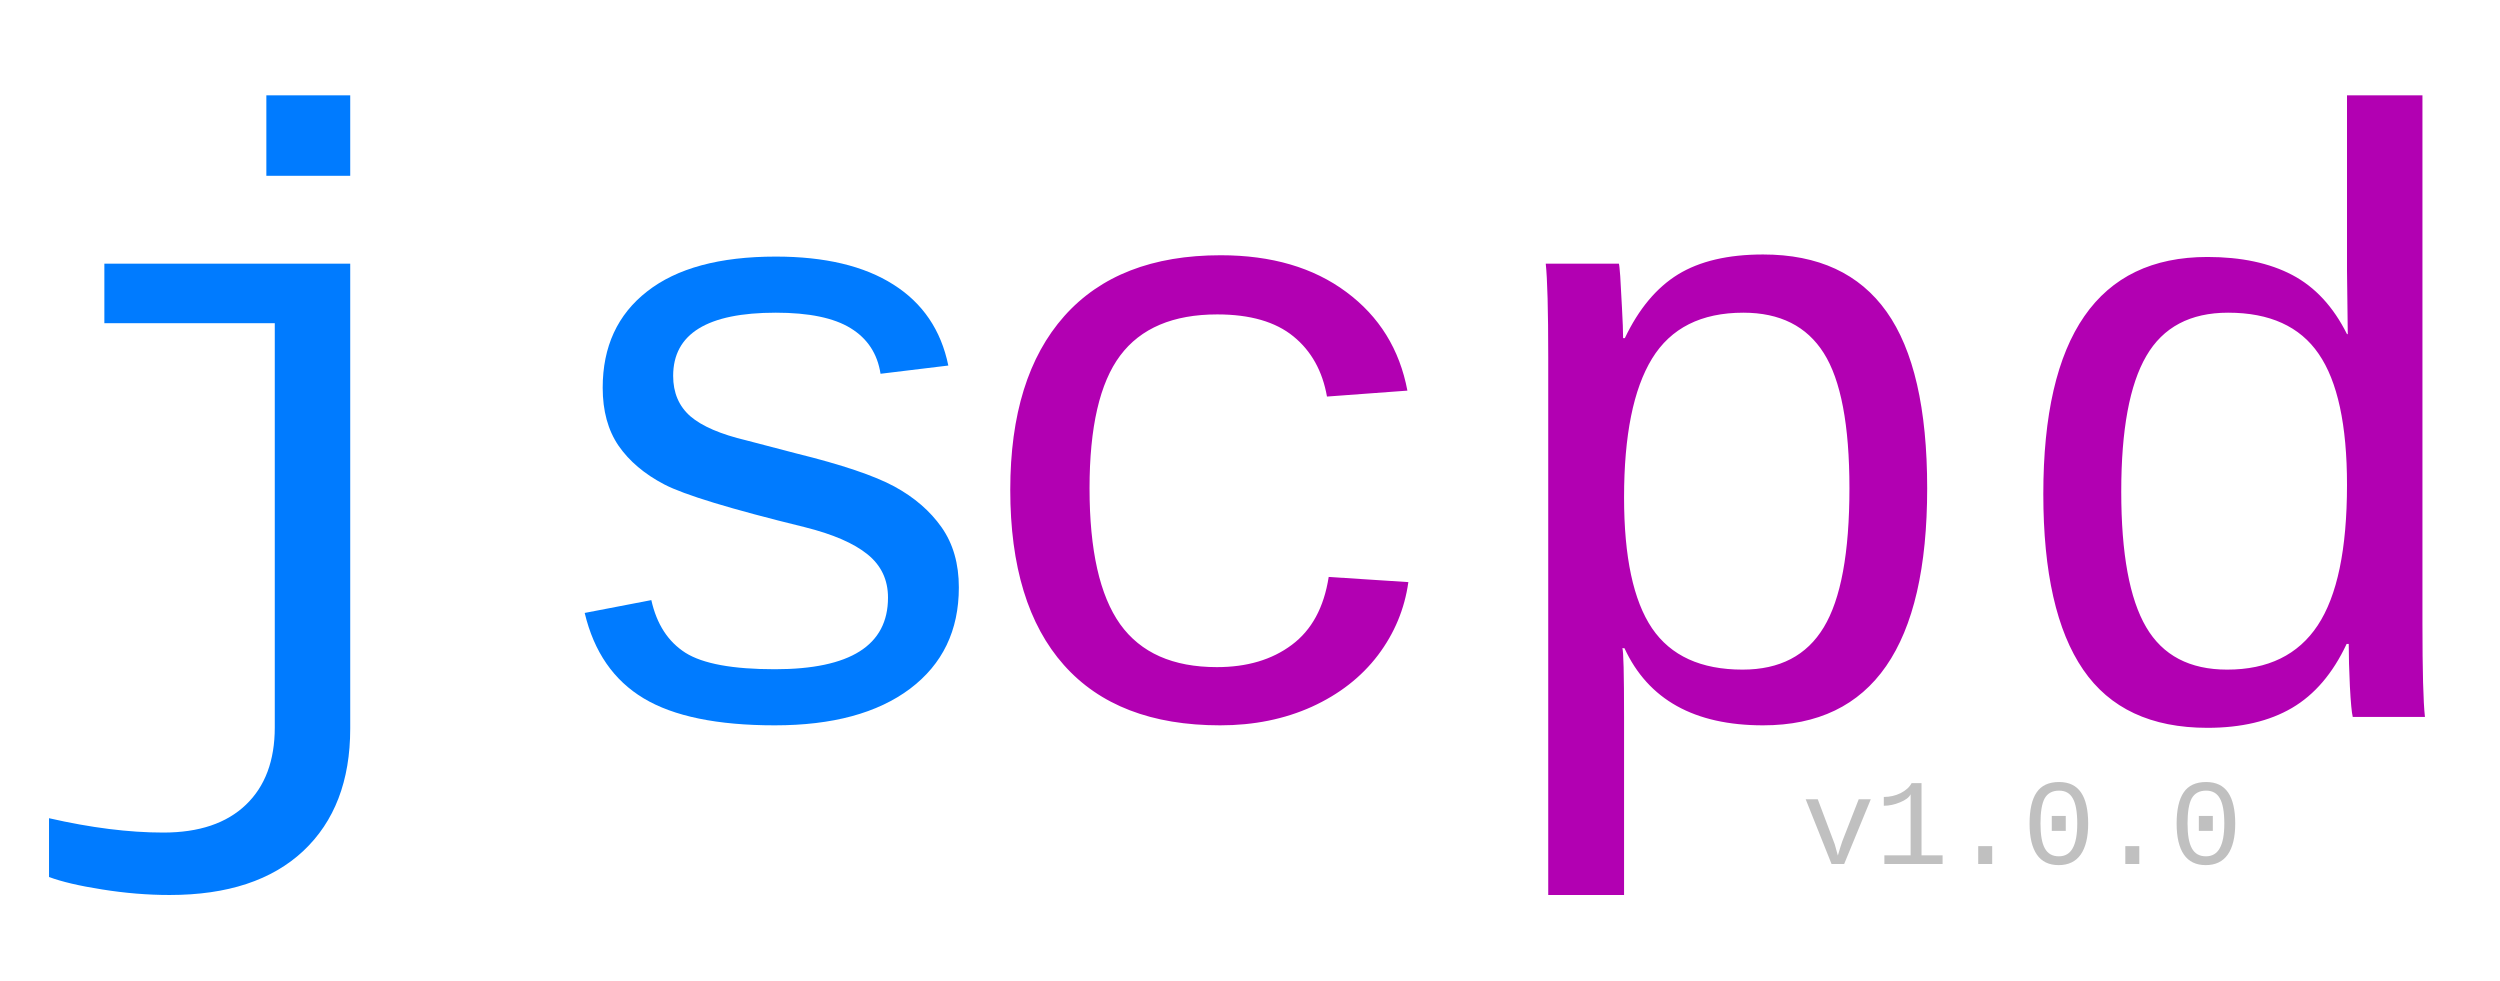
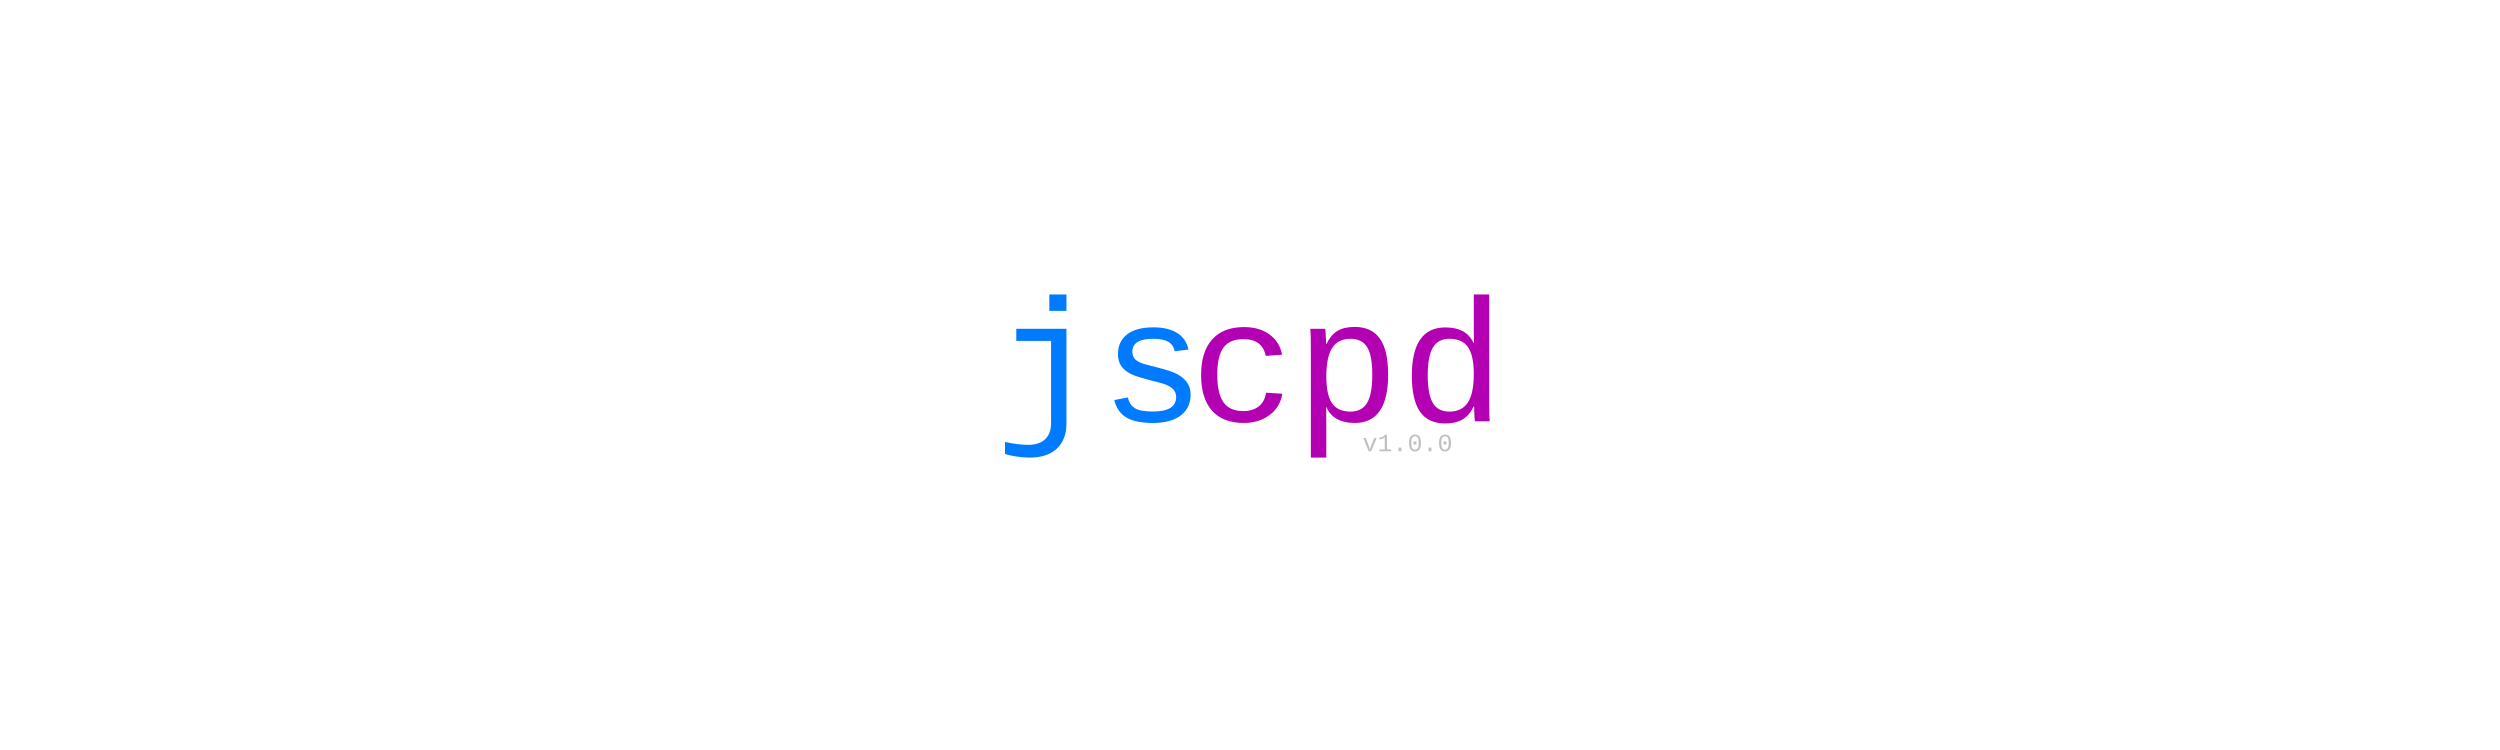
- <svg xmlns="http://www.w3.org/2000/svg" width="204" height="80">
-   <g>
+ <svg xmlns="http://www.w3.org/2000/svg" viewBox="0 0 1000 300" fill-rule="evenodd" clip-rule="evenodd" stroke-linejoin="round" stroke-miterlimit="1.41">
+   <g transform="translate(398 110)">
    <g id="svg_5">
      <text font-weight="normal" xml:space="preserve" text-anchor="start" font-family="'Courier New', Courier, monospace" font-size="70" id="svg_1" y="58.5" x="0" stroke-width="0" stroke="#000" fill="#007bff">js</text>
      <text font-weight="normal" xml:space="preserve" text-anchor="start" font-family="'Courier New', Courier, monospace" font-size="70" id="svg_3" y="58.5" x="78" stroke-width="0" stroke="#000" fill="#B200B2">cpd</text>
      <text xml:space="preserve" text-anchor="start" font-family="'Courier New', Courier, monospace" font-size="10" id="version" y="70.5" x="147" stroke-width="0" stroke="#000" fill="#c0c0c0">v1.0.0</text>
    </g>
  </g>
</svg>
